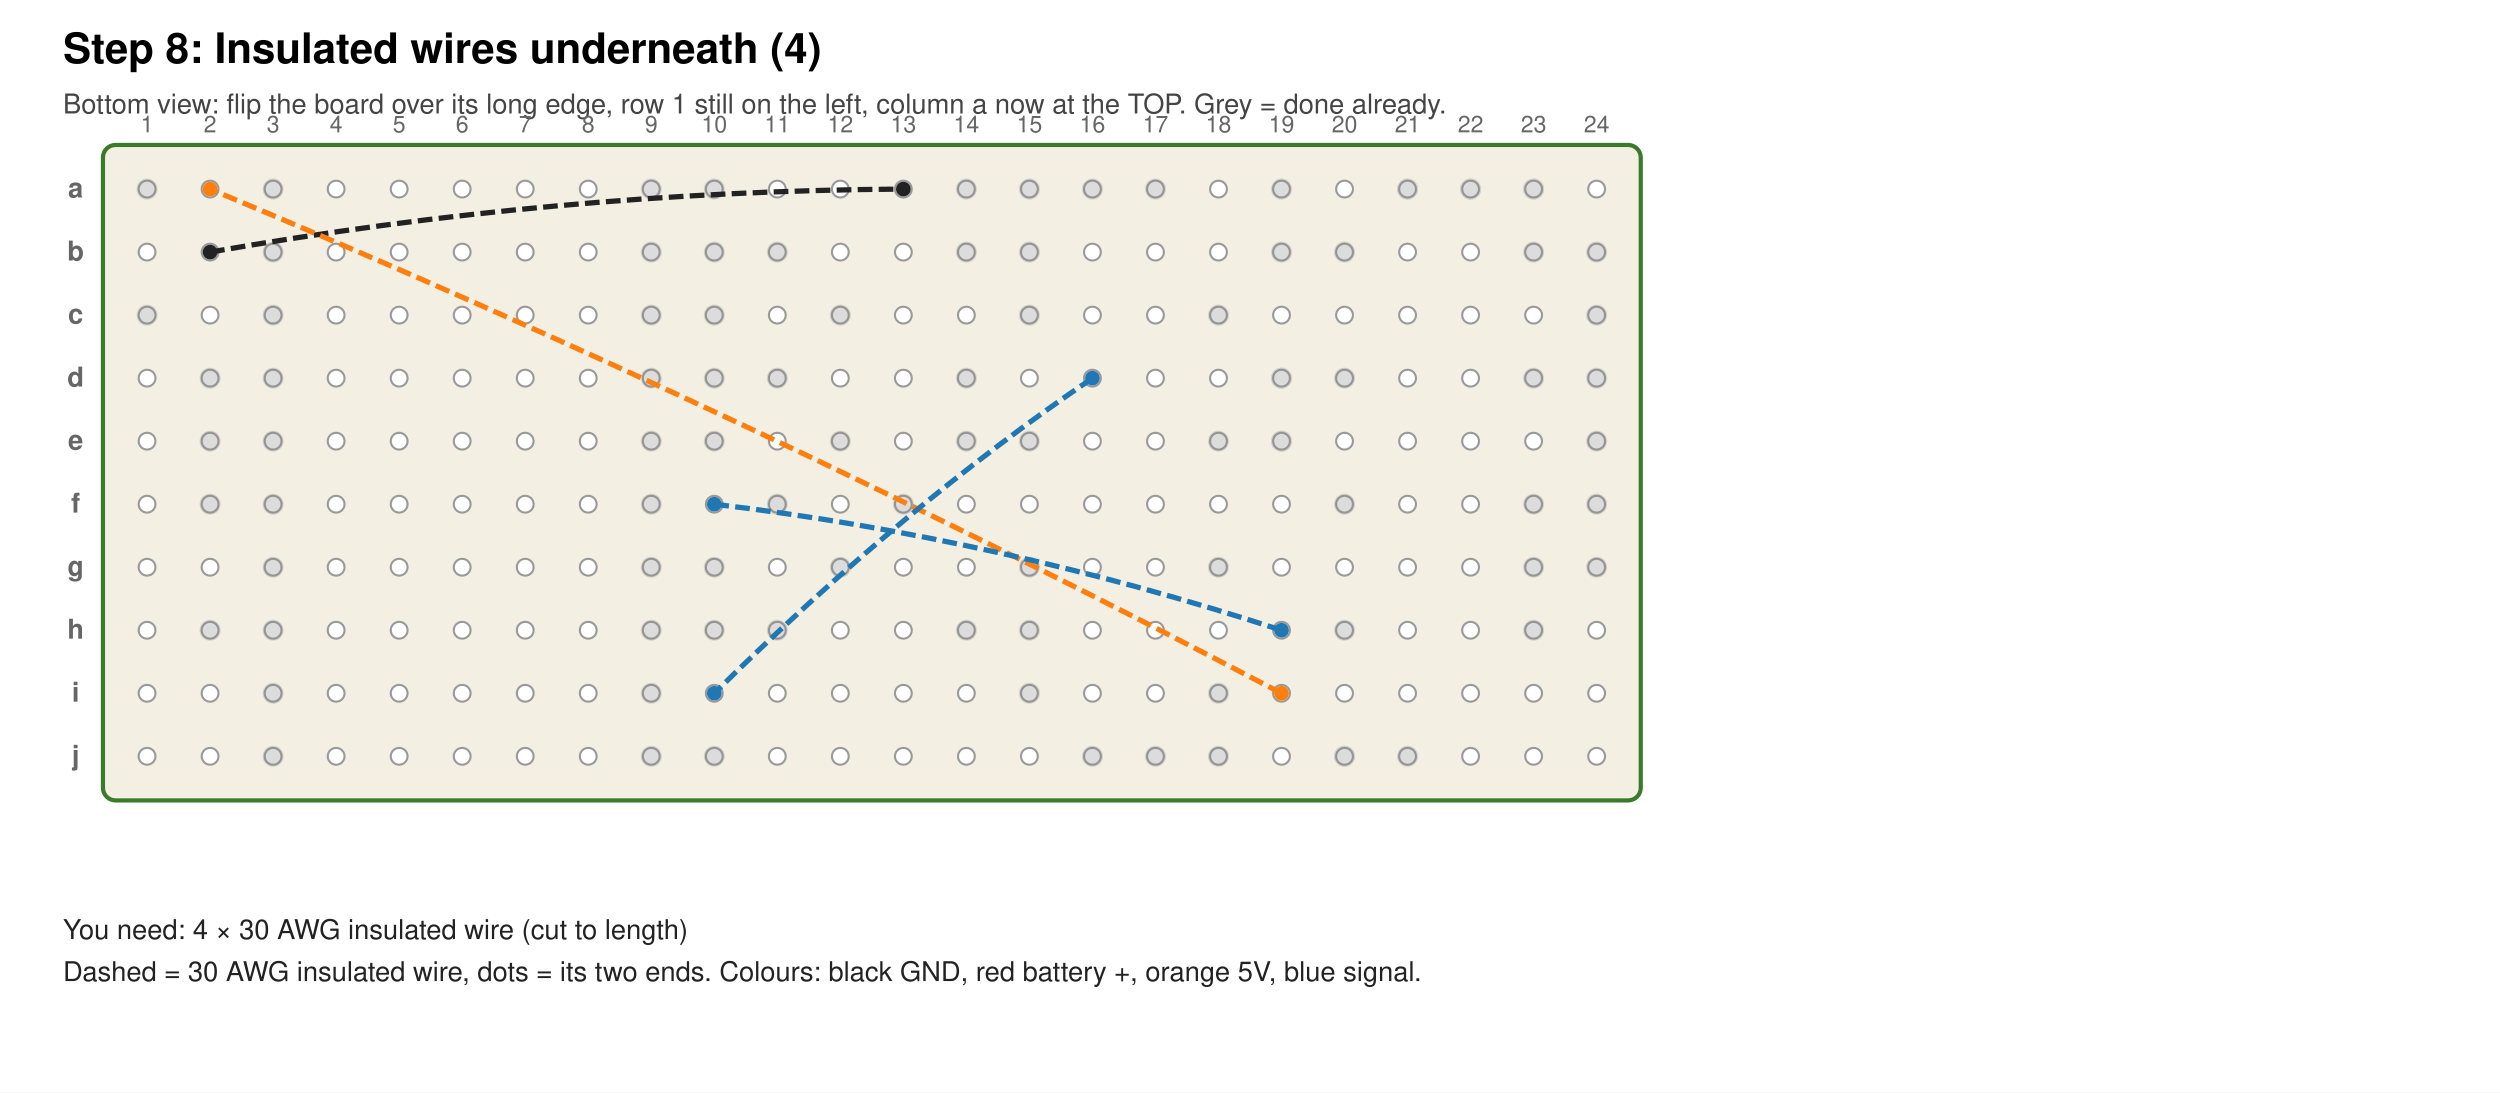
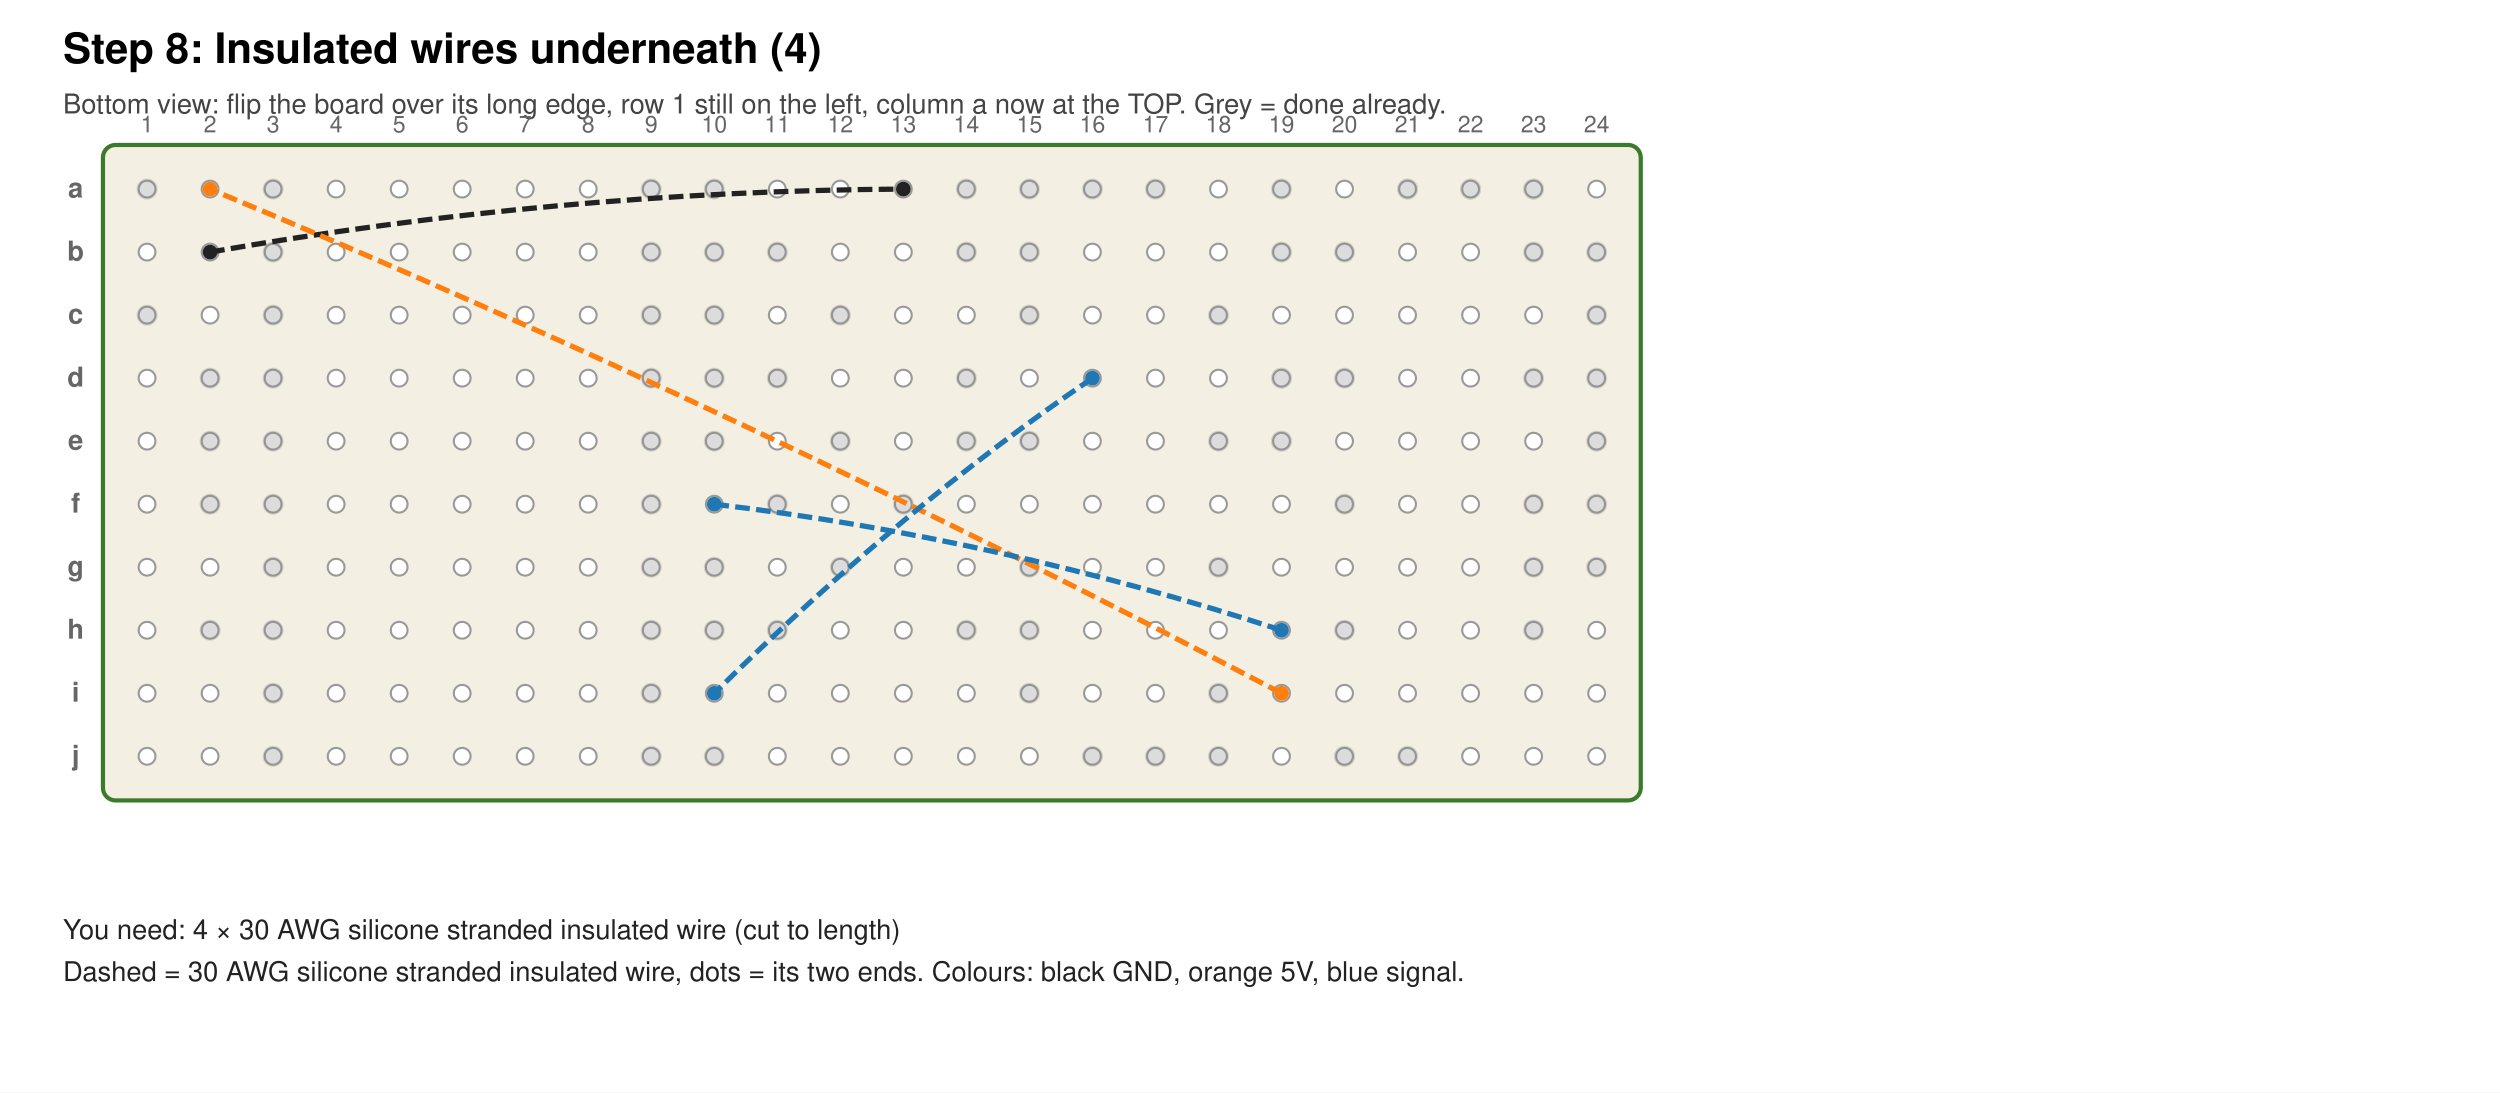
<svg xmlns="http://www.w3.org/2000/svg" width="1190" height="520" font-family="Helvetica,Arial">
  <defs>
    <filter id="mute">
      <feColorMatrix type="saturate" values="0" />
    </filter>
  </defs>
  <rect width="100%" height="100%" fill="#ffffff" />
  <text x="30" y="30" font-size="20" font-weight="bold">Step 8: Insulated wires underneath (4)</text>
  <text x="30" y="54" font-size="13" fill="#444">Bottom view: flip the board over its long edge, row 1 still on the left, column a now at the TOP. Grey = done already.</text>
  <rect x="49" y="69" width="732" height="312" rx="6" fill="#f3efe2" stroke="#3a7a2a" stroke-width="2" />
  <text x="70" y="63" font-size="11" fill="#666" text-anchor="middle">1</text>
  <text x="100" y="63" font-size="11" fill="#666" text-anchor="middle">2</text>
  <text x="130" y="63" font-size="11" fill="#666" text-anchor="middle">3</text>
  <text x="160" y="63" font-size="11" fill="#666" text-anchor="middle">4</text>
  <text x="190" y="63" font-size="11" fill="#666" text-anchor="middle">5</text>
  <text x="220" y="63" font-size="11" fill="#666" text-anchor="middle">6</text>
  <text x="250" y="63" font-size="11" fill="#666" text-anchor="middle">7</text>
  <text x="280" y="63" font-size="11" fill="#666" text-anchor="middle">8</text>
  <text x="310" y="63" font-size="11" fill="#666" text-anchor="middle">9</text>
  <text x="340" y="63" font-size="11" fill="#666" text-anchor="middle">10</text>
  <text x="370" y="63" font-size="11" fill="#666" text-anchor="middle">11</text>
  <text x="400" y="63" font-size="11" fill="#666" text-anchor="middle">12</text>
  <text x="430" y="63" font-size="11" fill="#666" text-anchor="middle">13</text>
  <text x="460" y="63" font-size="11" fill="#666" text-anchor="middle">14</text>
  <text x="490" y="63" font-size="11" fill="#666" text-anchor="middle">15</text>
  <text x="520" y="63" font-size="11" fill="#666" text-anchor="middle">16</text>
  <text x="550" y="63" font-size="11" fill="#666" text-anchor="middle">17</text>
  <text x="580" y="63" font-size="11" fill="#666" text-anchor="middle">18</text>
  <text x="610" y="63" font-size="11" fill="#666" text-anchor="middle">19</text>
  <text x="640" y="63" font-size="11" fill="#666" text-anchor="middle">20</text>
  <text x="670" y="63" font-size="11" fill="#666" text-anchor="middle">21</text>
  <text x="700" y="63" font-size="11" fill="#666" text-anchor="middle">22</text>
  <text x="730" y="63" font-size="11" fill="#666" text-anchor="middle">23</text>
  <text x="760" y="63" font-size="11" fill="#666" text-anchor="middle">24</text>
  <text x="36" y="94" font-size="13" font-weight="bold" fill="#666" text-anchor="middle">a</text>
  <text x="36" y="124" font-size="13" font-weight="bold" fill="#666" text-anchor="middle">b</text>
  <text x="36" y="154" font-size="13" font-weight="bold" fill="#666" text-anchor="middle">c</text>
  <text x="36" y="184" font-size="13" font-weight="bold" fill="#666" text-anchor="middle">d</text>
  <text x="36" y="214" font-size="13" font-weight="bold" fill="#666" text-anchor="middle">e</text>
  <text x="36" y="244" font-size="13" font-weight="bold" fill="#666" text-anchor="middle">f</text>
  <text x="36" y="274" font-size="13" font-weight="bold" fill="#666" text-anchor="middle">g</text>
  <text x="36" y="304" font-size="13" font-weight="bold" fill="#666" text-anchor="middle">h</text>
  <text x="36" y="334" font-size="13" font-weight="bold" fill="#666" text-anchor="middle">i</text>
  <text x="36" y="364" font-size="13" font-weight="bold" fill="#666" text-anchor="middle">j</text>
  <circle cx="70" cy="90" r="4" fill="#fff" stroke="#999" />
  <circle cx="70" cy="120" r="4" fill="#fff" stroke="#999" />
  <circle cx="70" cy="150" r="4" fill="#fff" stroke="#999" />
  <circle cx="70" cy="180" r="4" fill="#fff" stroke="#999" />
  <circle cx="70" cy="210" r="4" fill="#fff" stroke="#999" />
  <circle cx="70" cy="240" r="4" fill="#fff" stroke="#999" />
  <circle cx="70" cy="270" r="4" fill="#fff" stroke="#999" />
  <circle cx="70" cy="300" r="4" fill="#fff" stroke="#999" />
  <circle cx="70" cy="330" r="4" fill="#fff" stroke="#999" />
  <circle cx="70" cy="360" r="4" fill="#fff" stroke="#999" />
  <circle cx="100" cy="90" r="4" fill="#fff" stroke="#999" />
  <circle cx="100" cy="120" r="4" fill="#fff" stroke="#999" />
  <circle cx="100" cy="150" r="4" fill="#fff" stroke="#999" />
  <circle cx="100" cy="180" r="4" fill="#fff" stroke="#999" />
  <circle cx="100" cy="210" r="4" fill="#fff" stroke="#999" />
  <circle cx="100" cy="240" r="4" fill="#fff" stroke="#999" />
  <circle cx="100" cy="270" r="4" fill="#fff" stroke="#999" />
  <circle cx="100" cy="300" r="4" fill="#fff" stroke="#999" />
  <circle cx="100" cy="330" r="4" fill="#fff" stroke="#999" />
  <circle cx="100" cy="360" r="4" fill="#fff" stroke="#999" />
  <circle cx="130" cy="90" r="4" fill="#fff" stroke="#999" />
  <circle cx="130" cy="120" r="4" fill="#fff" stroke="#999" />
  <circle cx="130" cy="150" r="4" fill="#fff" stroke="#999" />
  <circle cx="130" cy="180" r="4" fill="#fff" stroke="#999" />
  <circle cx="130" cy="210" r="4" fill="#fff" stroke="#999" />
  <circle cx="130" cy="240" r="4" fill="#fff" stroke="#999" />
  <circle cx="130" cy="270" r="4" fill="#fff" stroke="#999" />
  <circle cx="130" cy="300" r="4" fill="#fff" stroke="#999" />
  <circle cx="130" cy="330" r="4" fill="#fff" stroke="#999" />
  <circle cx="130" cy="360" r="4" fill="#fff" stroke="#999" />
  <circle cx="160" cy="90" r="4" fill="#fff" stroke="#999" />
  <circle cx="160" cy="120" r="4" fill="#fff" stroke="#999" />
  <circle cx="160" cy="150" r="4" fill="#fff" stroke="#999" />
  <circle cx="160" cy="180" r="4" fill="#fff" stroke="#999" />
  <circle cx="160" cy="210" r="4" fill="#fff" stroke="#999" />
  <circle cx="160" cy="240" r="4" fill="#fff" stroke="#999" />
  <circle cx="160" cy="270" r="4" fill="#fff" stroke="#999" />
  <circle cx="160" cy="300" r="4" fill="#fff" stroke="#999" />
  <circle cx="160" cy="330" r="4" fill="#fff" stroke="#999" />
  <circle cx="160" cy="360" r="4" fill="#fff" stroke="#999" />
  <circle cx="190" cy="90" r="4" fill="#fff" stroke="#999" />
  <circle cx="190" cy="120" r="4" fill="#fff" stroke="#999" />
  <circle cx="190" cy="150" r="4" fill="#fff" stroke="#999" />
  <circle cx="190" cy="180" r="4" fill="#fff" stroke="#999" />
  <circle cx="190" cy="210" r="4" fill="#fff" stroke="#999" />
  <circle cx="190" cy="240" r="4" fill="#fff" stroke="#999" />
  <circle cx="190" cy="270" r="4" fill="#fff" stroke="#999" />
  <circle cx="190" cy="300" r="4" fill="#fff" stroke="#999" />
  <circle cx="190" cy="330" r="4" fill="#fff" stroke="#999" />
  <circle cx="190" cy="360" r="4" fill="#fff" stroke="#999" />
  <circle cx="220" cy="90" r="4" fill="#fff" stroke="#999" />
  <circle cx="220" cy="120" r="4" fill="#fff" stroke="#999" />
  <circle cx="220" cy="150" r="4" fill="#fff" stroke="#999" />
  <circle cx="220" cy="180" r="4" fill="#fff" stroke="#999" />
  <circle cx="220" cy="210" r="4" fill="#fff" stroke="#999" />
  <circle cx="220" cy="240" r="4" fill="#fff" stroke="#999" />
  <circle cx="220" cy="270" r="4" fill="#fff" stroke="#999" />
  <circle cx="220" cy="300" r="4" fill="#fff" stroke="#999" />
  <circle cx="220" cy="330" r="4" fill="#fff" stroke="#999" />
  <circle cx="220" cy="360" r="4" fill="#fff" stroke="#999" />
  <circle cx="250" cy="90" r="4" fill="#fff" stroke="#999" />
  <circle cx="250" cy="120" r="4" fill="#fff" stroke="#999" />
  <circle cx="250" cy="150" r="4" fill="#fff" stroke="#999" />
  <circle cx="250" cy="180" r="4" fill="#fff" stroke="#999" />
  <circle cx="250" cy="210" r="4" fill="#fff" stroke="#999" />
  <circle cx="250" cy="240" r="4" fill="#fff" stroke="#999" />
  <circle cx="250" cy="270" r="4" fill="#fff" stroke="#999" />
  <circle cx="250" cy="300" r="4" fill="#fff" stroke="#999" />
  <circle cx="250" cy="330" r="4" fill="#fff" stroke="#999" />
  <circle cx="250" cy="360" r="4" fill="#fff" stroke="#999" />
  <circle cx="280" cy="90" r="4" fill="#fff" stroke="#999" />
  <circle cx="280" cy="120" r="4" fill="#fff" stroke="#999" />
  <circle cx="280" cy="150" r="4" fill="#fff" stroke="#999" />
  <circle cx="280" cy="180" r="4" fill="#fff" stroke="#999" />
  <circle cx="280" cy="210" r="4" fill="#fff" stroke="#999" />
  <circle cx="280" cy="240" r="4" fill="#fff" stroke="#999" />
  <circle cx="280" cy="270" r="4" fill="#fff" stroke="#999" />
  <circle cx="280" cy="300" r="4" fill="#fff" stroke="#999" />
  <circle cx="280" cy="330" r="4" fill="#fff" stroke="#999" />
  <circle cx="280" cy="360" r="4" fill="#fff" stroke="#999" />
  <circle cx="310" cy="90" r="4" fill="#fff" stroke="#999" />
  <circle cx="310" cy="120" r="4" fill="#fff" stroke="#999" />
  <circle cx="310" cy="150" r="4" fill="#fff" stroke="#999" />
  <circle cx="310" cy="180" r="4" fill="#fff" stroke="#999" />
  <circle cx="310" cy="210" r="4" fill="#fff" stroke="#999" />
  <circle cx="310" cy="240" r="4" fill="#fff" stroke="#999" />
  <circle cx="310" cy="270" r="4" fill="#fff" stroke="#999" />
  <circle cx="310" cy="300" r="4" fill="#fff" stroke="#999" />
  <circle cx="310" cy="330" r="4" fill="#fff" stroke="#999" />
  <circle cx="310" cy="360" r="4" fill="#fff" stroke="#999" />
  <circle cx="340" cy="90" r="4" fill="#fff" stroke="#999" />
  <circle cx="340" cy="120" r="4" fill="#fff" stroke="#999" />
  <circle cx="340" cy="150" r="4" fill="#fff" stroke="#999" />
  <circle cx="340" cy="180" r="4" fill="#fff" stroke="#999" />
  <circle cx="340" cy="210" r="4" fill="#fff" stroke="#999" />
  <circle cx="340" cy="240" r="4" fill="#fff" stroke="#999" />
  <circle cx="340" cy="270" r="4" fill="#fff" stroke="#999" />
  <circle cx="340" cy="300" r="4" fill="#fff" stroke="#999" />
  <circle cx="340" cy="330" r="4" fill="#fff" stroke="#999" />
  <circle cx="340" cy="360" r="4" fill="#fff" stroke="#999" />
  <circle cx="370" cy="90" r="4" fill="#fff" stroke="#999" />
  <circle cx="370" cy="120" r="4" fill="#fff" stroke="#999" />
  <circle cx="370" cy="150" r="4" fill="#fff" stroke="#999" />
  <circle cx="370" cy="180" r="4" fill="#fff" stroke="#999" />
  <circle cx="370" cy="210" r="4" fill="#fff" stroke="#999" />
  <circle cx="370" cy="240" r="4" fill="#fff" stroke="#999" />
  <circle cx="370" cy="270" r="4" fill="#fff" stroke="#999" />
  <circle cx="370" cy="300" r="4" fill="#fff" stroke="#999" />
  <circle cx="370" cy="330" r="4" fill="#fff" stroke="#999" />
  <circle cx="370" cy="360" r="4" fill="#fff" stroke="#999" />
  <circle cx="400" cy="90" r="4" fill="#fff" stroke="#999" />
  <circle cx="400" cy="120" r="4" fill="#fff" stroke="#999" />
  <circle cx="400" cy="150" r="4" fill="#fff" stroke="#999" />
  <circle cx="400" cy="180" r="4" fill="#fff" stroke="#999" />
  <circle cx="400" cy="210" r="4" fill="#fff" stroke="#999" />
  <circle cx="400" cy="240" r="4" fill="#fff" stroke="#999" />
  <circle cx="400" cy="270" r="4" fill="#fff" stroke="#999" />
  <circle cx="400" cy="300" r="4" fill="#fff" stroke="#999" />
  <circle cx="400" cy="330" r="4" fill="#fff" stroke="#999" />
  <circle cx="400" cy="360" r="4" fill="#fff" stroke="#999" />
  <circle cx="430" cy="90" r="4" fill="#fff" stroke="#999" />
  <circle cx="430" cy="120" r="4" fill="#fff" stroke="#999" />
  <circle cx="430" cy="150" r="4" fill="#fff" stroke="#999" />
  <circle cx="430" cy="180" r="4" fill="#fff" stroke="#999" />
  <circle cx="430" cy="210" r="4" fill="#fff" stroke="#999" />
  <circle cx="430" cy="240" r="4" fill="#fff" stroke="#999" />
  <circle cx="430" cy="270" r="4" fill="#fff" stroke="#999" />
  <circle cx="430" cy="300" r="4" fill="#fff" stroke="#999" />
  <circle cx="430" cy="330" r="4" fill="#fff" stroke="#999" />
  <circle cx="430" cy="360" r="4" fill="#fff" stroke="#999" />
  <circle cx="460" cy="90" r="4" fill="#fff" stroke="#999" />
  <circle cx="460" cy="120" r="4" fill="#fff" stroke="#999" />
  <circle cx="460" cy="150" r="4" fill="#fff" stroke="#999" />
  <circle cx="460" cy="180" r="4" fill="#fff" stroke="#999" />
  <circle cx="460" cy="210" r="4" fill="#fff" stroke="#999" />
  <circle cx="460" cy="240" r="4" fill="#fff" stroke="#999" />
  <circle cx="460" cy="270" r="4" fill="#fff" stroke="#999" />
  <circle cx="460" cy="300" r="4" fill="#fff" stroke="#999" />
  <circle cx="460" cy="330" r="4" fill="#fff" stroke="#999" />
  <circle cx="460" cy="360" r="4" fill="#fff" stroke="#999" />
  <circle cx="490" cy="90" r="4" fill="#fff" stroke="#999" />
  <circle cx="490" cy="120" r="4" fill="#fff" stroke="#999" />
  <circle cx="490" cy="150" r="4" fill="#fff" stroke="#999" />
  <circle cx="490" cy="180" r="4" fill="#fff" stroke="#999" />
  <circle cx="490" cy="210" r="4" fill="#fff" stroke="#999" />
  <circle cx="490" cy="240" r="4" fill="#fff" stroke="#999" />
  <circle cx="490" cy="270" r="4" fill="#fff" stroke="#999" />
  <circle cx="490" cy="300" r="4" fill="#fff" stroke="#999" />
  <circle cx="490" cy="330" r="4" fill="#fff" stroke="#999" />
  <circle cx="490" cy="360" r="4" fill="#fff" stroke="#999" />
  <circle cx="520" cy="90" r="4" fill="#fff" stroke="#999" />
  <circle cx="520" cy="120" r="4" fill="#fff" stroke="#999" />
  <circle cx="520" cy="150" r="4" fill="#fff" stroke="#999" />
  <circle cx="520" cy="180" r="4" fill="#fff" stroke="#999" />
  <circle cx="520" cy="210" r="4" fill="#fff" stroke="#999" />
  <circle cx="520" cy="240" r="4" fill="#fff" stroke="#999" />
  <circle cx="520" cy="270" r="4" fill="#fff" stroke="#999" />
  <circle cx="520" cy="300" r="4" fill="#fff" stroke="#999" />
  <circle cx="520" cy="330" r="4" fill="#fff" stroke="#999" />
  <circle cx="520" cy="360" r="4" fill="#fff" stroke="#999" />
  <circle cx="550" cy="90" r="4" fill="#fff" stroke="#999" />
  <circle cx="550" cy="120" r="4" fill="#fff" stroke="#999" />
  <circle cx="550" cy="150" r="4" fill="#fff" stroke="#999" />
  <circle cx="550" cy="180" r="4" fill="#fff" stroke="#999" />
  <circle cx="550" cy="210" r="4" fill="#fff" stroke="#999" />
  <circle cx="550" cy="240" r="4" fill="#fff" stroke="#999" />
  <circle cx="550" cy="270" r="4" fill="#fff" stroke="#999" />
  <circle cx="550" cy="300" r="4" fill="#fff" stroke="#999" />
  <circle cx="550" cy="330" r="4" fill="#fff" stroke="#999" />
  <circle cx="550" cy="360" r="4" fill="#fff" stroke="#999" />
  <circle cx="580" cy="90" r="4" fill="#fff" stroke="#999" />
  <circle cx="580" cy="120" r="4" fill="#fff" stroke="#999" />
  <circle cx="580" cy="150" r="4" fill="#fff" stroke="#999" />
  <circle cx="580" cy="180" r="4" fill="#fff" stroke="#999" />
  <circle cx="580" cy="210" r="4" fill="#fff" stroke="#999" />
  <circle cx="580" cy="240" r="4" fill="#fff" stroke="#999" />
  <circle cx="580" cy="270" r="4" fill="#fff" stroke="#999" />
  <circle cx="580" cy="300" r="4" fill="#fff" stroke="#999" />
  <circle cx="580" cy="330" r="4" fill="#fff" stroke="#999" />
  <circle cx="580" cy="360" r="4" fill="#fff" stroke="#999" />
  <circle cx="610" cy="90" r="4" fill="#fff" stroke="#999" />
  <circle cx="610" cy="120" r="4" fill="#fff" stroke="#999" />
  <circle cx="610" cy="150" r="4" fill="#fff" stroke="#999" />
  <circle cx="610" cy="180" r="4" fill="#fff" stroke="#999" />
  <circle cx="610" cy="210" r="4" fill="#fff" stroke="#999" />
  <circle cx="610" cy="240" r="4" fill="#fff" stroke="#999" />
  <circle cx="610" cy="270" r="4" fill="#fff" stroke="#999" />
  <circle cx="610" cy="300" r="4" fill="#fff" stroke="#999" />
  <circle cx="610" cy="330" r="4" fill="#fff" stroke="#999" />
  <circle cx="610" cy="360" r="4" fill="#fff" stroke="#999" />
  <circle cx="640" cy="90" r="4" fill="#fff" stroke="#999" />
  <circle cx="640" cy="120" r="4" fill="#fff" stroke="#999" />
  <circle cx="640" cy="150" r="4" fill="#fff" stroke="#999" />
  <circle cx="640" cy="180" r="4" fill="#fff" stroke="#999" />
  <circle cx="640" cy="210" r="4" fill="#fff" stroke="#999" />
  <circle cx="640" cy="240" r="4" fill="#fff" stroke="#999" />
  <circle cx="640" cy="270" r="4" fill="#fff" stroke="#999" />
  <circle cx="640" cy="300" r="4" fill="#fff" stroke="#999" />
  <circle cx="640" cy="330" r="4" fill="#fff" stroke="#999" />
  <circle cx="640" cy="360" r="4" fill="#fff" stroke="#999" />
  <circle cx="670" cy="90" r="4" fill="#fff" stroke="#999" />
  <circle cx="670" cy="120" r="4" fill="#fff" stroke="#999" />
  <circle cx="670" cy="150" r="4" fill="#fff" stroke="#999" />
  <circle cx="670" cy="180" r="4" fill="#fff" stroke="#999" />
  <circle cx="670" cy="210" r="4" fill="#fff" stroke="#999" />
  <circle cx="670" cy="240" r="4" fill="#fff" stroke="#999" />
  <circle cx="670" cy="270" r="4" fill="#fff" stroke="#999" />
  <circle cx="670" cy="300" r="4" fill="#fff" stroke="#999" />
  <circle cx="670" cy="330" r="4" fill="#fff" stroke="#999" />
  <circle cx="670" cy="360" r="4" fill="#fff" stroke="#999" />
  <circle cx="700" cy="90" r="4" fill="#fff" stroke="#999" />
  <circle cx="700" cy="120" r="4" fill="#fff" stroke="#999" />
  <circle cx="700" cy="150" r="4" fill="#fff" stroke="#999" />
  <circle cx="700" cy="180" r="4" fill="#fff" stroke="#999" />
  <circle cx="700" cy="210" r="4" fill="#fff" stroke="#999" />
  <circle cx="700" cy="240" r="4" fill="#fff" stroke="#999" />
  <circle cx="700" cy="270" r="4" fill="#fff" stroke="#999" />
  <circle cx="700" cy="300" r="4" fill="#fff" stroke="#999" />
  <circle cx="700" cy="330" r="4" fill="#fff" stroke="#999" />
  <circle cx="700" cy="360" r="4" fill="#fff" stroke="#999" />
  <circle cx="730" cy="90" r="4" fill="#fff" stroke="#999" />
  <circle cx="730" cy="120" r="4" fill="#fff" stroke="#999" />
  <circle cx="730" cy="150" r="4" fill="#fff" stroke="#999" />
  <circle cx="730" cy="180" r="4" fill="#fff" stroke="#999" />
  <circle cx="730" cy="210" r="4" fill="#fff" stroke="#999" />
  <circle cx="730" cy="240" r="4" fill="#fff" stroke="#999" />
  <circle cx="730" cy="270" r="4" fill="#fff" stroke="#999" />
  <circle cx="730" cy="300" r="4" fill="#fff" stroke="#999" />
  <circle cx="730" cy="330" r="4" fill="#fff" stroke="#999" />
  <circle cx="730" cy="360" r="4" fill="#fff" stroke="#999" />
  <circle cx="760" cy="90" r="4" fill="#fff" stroke="#999" />
  <circle cx="760" cy="120" r="4" fill="#fff" stroke="#999" />
  <circle cx="760" cy="150" r="4" fill="#fff" stroke="#999" />
  <circle cx="760" cy="180" r="4" fill="#fff" stroke="#999" />
  <circle cx="760" cy="210" r="4" fill="#fff" stroke="#999" />
  <circle cx="760" cy="240" r="4" fill="#fff" stroke="#999" />
  <circle cx="760" cy="270" r="4" fill="#fff" stroke="#999" />
  <circle cx="760" cy="300" r="4" fill="#fff" stroke="#999" />
  <circle cx="760" cy="330" r="4" fill="#fff" stroke="#999" />
  <circle cx="760" cy="360" r="4" fill="#fff" stroke="#999" />
  <g filter="url(#mute)" opacity="0.3">
    <circle cx="130" cy="90" r="5" fill="#8a8a8a" />
    <circle cx="130" cy="120" r="5" fill="#8a8a8a" />
    <circle cx="130" cy="150" r="5" fill="#8a8a8a" />
    <circle cx="130" cy="180" r="5" fill="#8a8a8a" />
    <circle cx="130" cy="210" r="5" fill="#8a8a8a" />
    <circle cx="130" cy="240" r="5" fill="#8a8a8a" />
    <circle cx="130" cy="270" r="5" fill="#8a8a8a" />
    <circle cx="130" cy="300" r="5" fill="#8a8a8a" />
    <circle cx="130" cy="330" r="5" fill="#8a8a8a" />
    <circle cx="130" cy="360" r="5" fill="#8a8a8a" />
    <circle cx="310" cy="90" r="5" fill="#8a8a8a" />
    <circle cx="310" cy="120" r="5" fill="#8a8a8a" />
    <circle cx="310" cy="150" r="5" fill="#8a8a8a" />
    <circle cx="310" cy="180" r="5" fill="#8a8a8a" />
    <circle cx="310" cy="210" r="5" fill="#8a8a8a" />
    <circle cx="310" cy="240" r="5" fill="#8a8a8a" />
    <circle cx="310" cy="270" r="5" fill="#8a8a8a" />
    <circle cx="310" cy="300" r="5" fill="#8a8a8a" />
    <circle cx="310" cy="330" r="5" fill="#8a8a8a" />
    <circle cx="310" cy="360" r="5" fill="#8a8a8a" />
    <circle cx="70" cy="90" r="5" fill="#8a8a8a" />
    <circle cx="70" cy="150" r="5" fill="#8a8a8a" />
    <circle cx="340" cy="150" r="5" fill="#8a8a8a" />
    <circle cx="400" cy="150" r="5" fill="#8a8a8a" />
    <circle cx="370" cy="120" r="5" fill="#8a8a8a" />
    <circle cx="460" cy="120" r="5" fill="#8a8a8a" />
    <circle cx="340" cy="210" r="5" fill="#8a8a8a" />
    <circle cx="400" cy="210" r="5" fill="#8a8a8a" />
    <circle cx="370" cy="180" r="5" fill="#8a8a8a" />
    <circle cx="460" cy="180" r="5" fill="#8a8a8a" />
    <circle cx="340" cy="270" r="5" fill="#8a8a8a" />
    <circle cx="400" cy="270" r="5" fill="#8a8a8a" />
    <circle cx="370" cy="300" r="5" fill="#8a8a8a" />
    <circle cx="460" cy="300" r="5" fill="#8a8a8a" />
    <circle cx="370" cy="240" r="5" fill="#8a8a8a" />
    <circle cx="430" cy="240" r="5" fill="#8a8a8a" />
    <circle cx="490" cy="150" r="5" fill="#8a8a8a" />
    <circle cx="580" cy="150" r="5" fill="#8a8a8a" />
    <circle cx="490" cy="210" r="5" fill="#8a8a8a" />
    <circle cx="580" cy="210" r="5" fill="#8a8a8a" />
    <circle cx="490" cy="270" r="5" fill="#8a8a8a" />
    <circle cx="580" cy="270" r="5" fill="#8a8a8a" />
    <circle cx="490" cy="330" r="5" fill="#8a8a8a" />
    <circle cx="580" cy="330" r="5" fill="#8a8a8a" />
    <circle cx="730" cy="120" r="5" fill="#8a8a8a" />
    <circle cx="640" cy="120" r="5" fill="#8a8a8a" />
    <circle cx="640" cy="180" r="5" fill="#8a8a8a" />
    <circle cx="730" cy="180" r="5" fill="#8a8a8a" />
    <circle cx="730" cy="240" r="5" fill="#8a8a8a" />
    <circle cx="640" cy="240" r="5" fill="#8a8a8a" />
    <circle cx="730" cy="300" r="5" fill="#8a8a8a" />
    <circle cx="640" cy="300" r="5" fill="#8a8a8a" />
    <circle cx="610" cy="90" r="5" fill="#8a8a8a" />
    <circle cx="610" cy="120" r="5" fill="#8a8a8a" />
    <circle cx="610" cy="180" r="5" fill="#8a8a8a" />
    <circle cx="610" cy="210" r="5" fill="#8a8a8a" />
    <circle cx="640" cy="360" r="5" fill="#8a8a8a" />
    <circle cx="670" cy="360" r="5" fill="#8a8a8a" />
    <circle cx="670" cy="90" r="5" fill="#8a8a8a" />
    <circle cx="700" cy="90" r="5" fill="#8a8a8a" />
    <circle cx="730" cy="90" r="5" fill="#8a8a8a" />
    <circle cx="760" cy="120" r="5" fill="#8a8a8a" />
    <circle cx="760" cy="150" r="5" fill="#8a8a8a" />
    <circle cx="760" cy="180" r="5" fill="#8a8a8a" />
    <circle cx="760" cy="210" r="5" fill="#8a8a8a" />
    <circle cx="760" cy="240" r="5" fill="#8a8a8a" />
    <circle cx="760" cy="270" r="5" fill="#8a8a8a" />
    <circle cx="730" cy="270" r="5" fill="#8a8a8a" />
    <circle cx="550" cy="90" r="5" fill="#8a8a8a" />
    <circle cx="340" cy="90" r="5" fill="#8a8a8a" />
    <circle cx="340" cy="120" r="5" fill="#8a8a8a" />
    <circle cx="100" cy="240" r="5" fill="#8a8a8a" />
    <circle cx="100" cy="210" r="5" fill="#8a8a8a" />
    <circle cx="100" cy="180" r="5" fill="#8a8a8a" />
    <circle cx="100" cy="300" r="5" fill="#8a8a8a" />
    <circle cx="340" cy="180" r="5" fill="#8a8a8a" />
    <circle cx="340" cy="300" r="5" fill="#8a8a8a" />
    <circle cx="340" cy="360" r="5" fill="#8a8a8a" />
    <circle cx="490" cy="120" r="5" fill="#8a8a8a" />
    <circle cx="460" cy="210" r="5" fill="#8a8a8a" />
    <circle cx="490" cy="300" r="5" fill="#8a8a8a" />
    <circle cx="520" cy="360" r="5" fill="#8a8a8a" />
    <circle cx="550" cy="360" r="5" fill="#8a8a8a" />
    <circle cx="580" cy="360" r="5" fill="#8a8a8a" />
    <circle cx="460" cy="90" r="5" fill="#8a8a8a" />
    <circle cx="490" cy="90" r="5" fill="#8a8a8a" />
    <circle cx="520" cy="90" r="5" fill="#8a8a8a" />
    <circle cx="610" cy="210" r="5" fill="#8a8a8a" />
    <circle cx="670" cy="90" r="5" fill="#8a8a8a" />
    <circle cx="610" cy="180" r="5" fill="#8a8a8a" />
    <circle cx="700" cy="90" r="5" fill="#8a8a8a" />
    <circle cx="640" cy="360" r="5" fill="#8a8a8a" />
    <circle cx="730" cy="90" r="5" fill="#8a8a8a" />
  </g>
  <path d="M100 120 Q265 91 430 90" fill="none" stroke="#222222" stroke-width="2.5" stroke-dasharray="7,3" />
  <circle cx="100" cy="120" r="3.5" fill="#222222" />
  <circle cx="430" cy="90" r="3.5" fill="#222222" />
  <path d="M610 330 Q355 196 100 90" fill="none" stroke="#ff7f0e" stroke-width="2.5" stroke-dasharray="7,3" />
  <circle cx="610" cy="330" r="3.5" fill="#ff7f0e" />
  <circle cx="100" cy="90" r="3.5" fill="#ff7f0e" />
  <path d="M610 300 Q475 256 340 240" fill="none" stroke="#1f77b4" stroke-width="2.5" stroke-dasharray="7,3" />
  <circle cx="610" cy="300" r="3.5" fill="#1f77b4" />
  <circle cx="340" cy="240" r="3.5" fill="#1f77b4" />
  <path d="M520 180 Q430 241 340 330" fill="none" stroke="#1f77b4" stroke-width="2.5" stroke-dasharray="7,3" />
  <circle cx="520" cy="180" r="3.5" fill="#1f77b4" />
  <circle cx="340" cy="330" r="3.5" fill="#1f77b4" />
-   <text x="30" y="447" font-size="13" fill="#222">You need: 4 × 30 AWG insulated wire (cut to length)</text>
-   <text x="30" y="467" font-size="13" fill="#222">Dashed = 30 AWG insulated wire, dots = its two ends. Colours: black GND, red battery +, orange 5V, blue signal.</text>
+   <text x="30" y="447" font-size="13" fill="#222">You need: 4 × 30 AWG silicone stranded insulated wire (cut to length)</text>
+   <text x="30" y="467" font-size="13" fill="#222">Dashed = 30 AWG silicone stranded insulated wire, dots = its two ends. Colours: black GND, orange 5V, blue signal.</text>
</svg>
